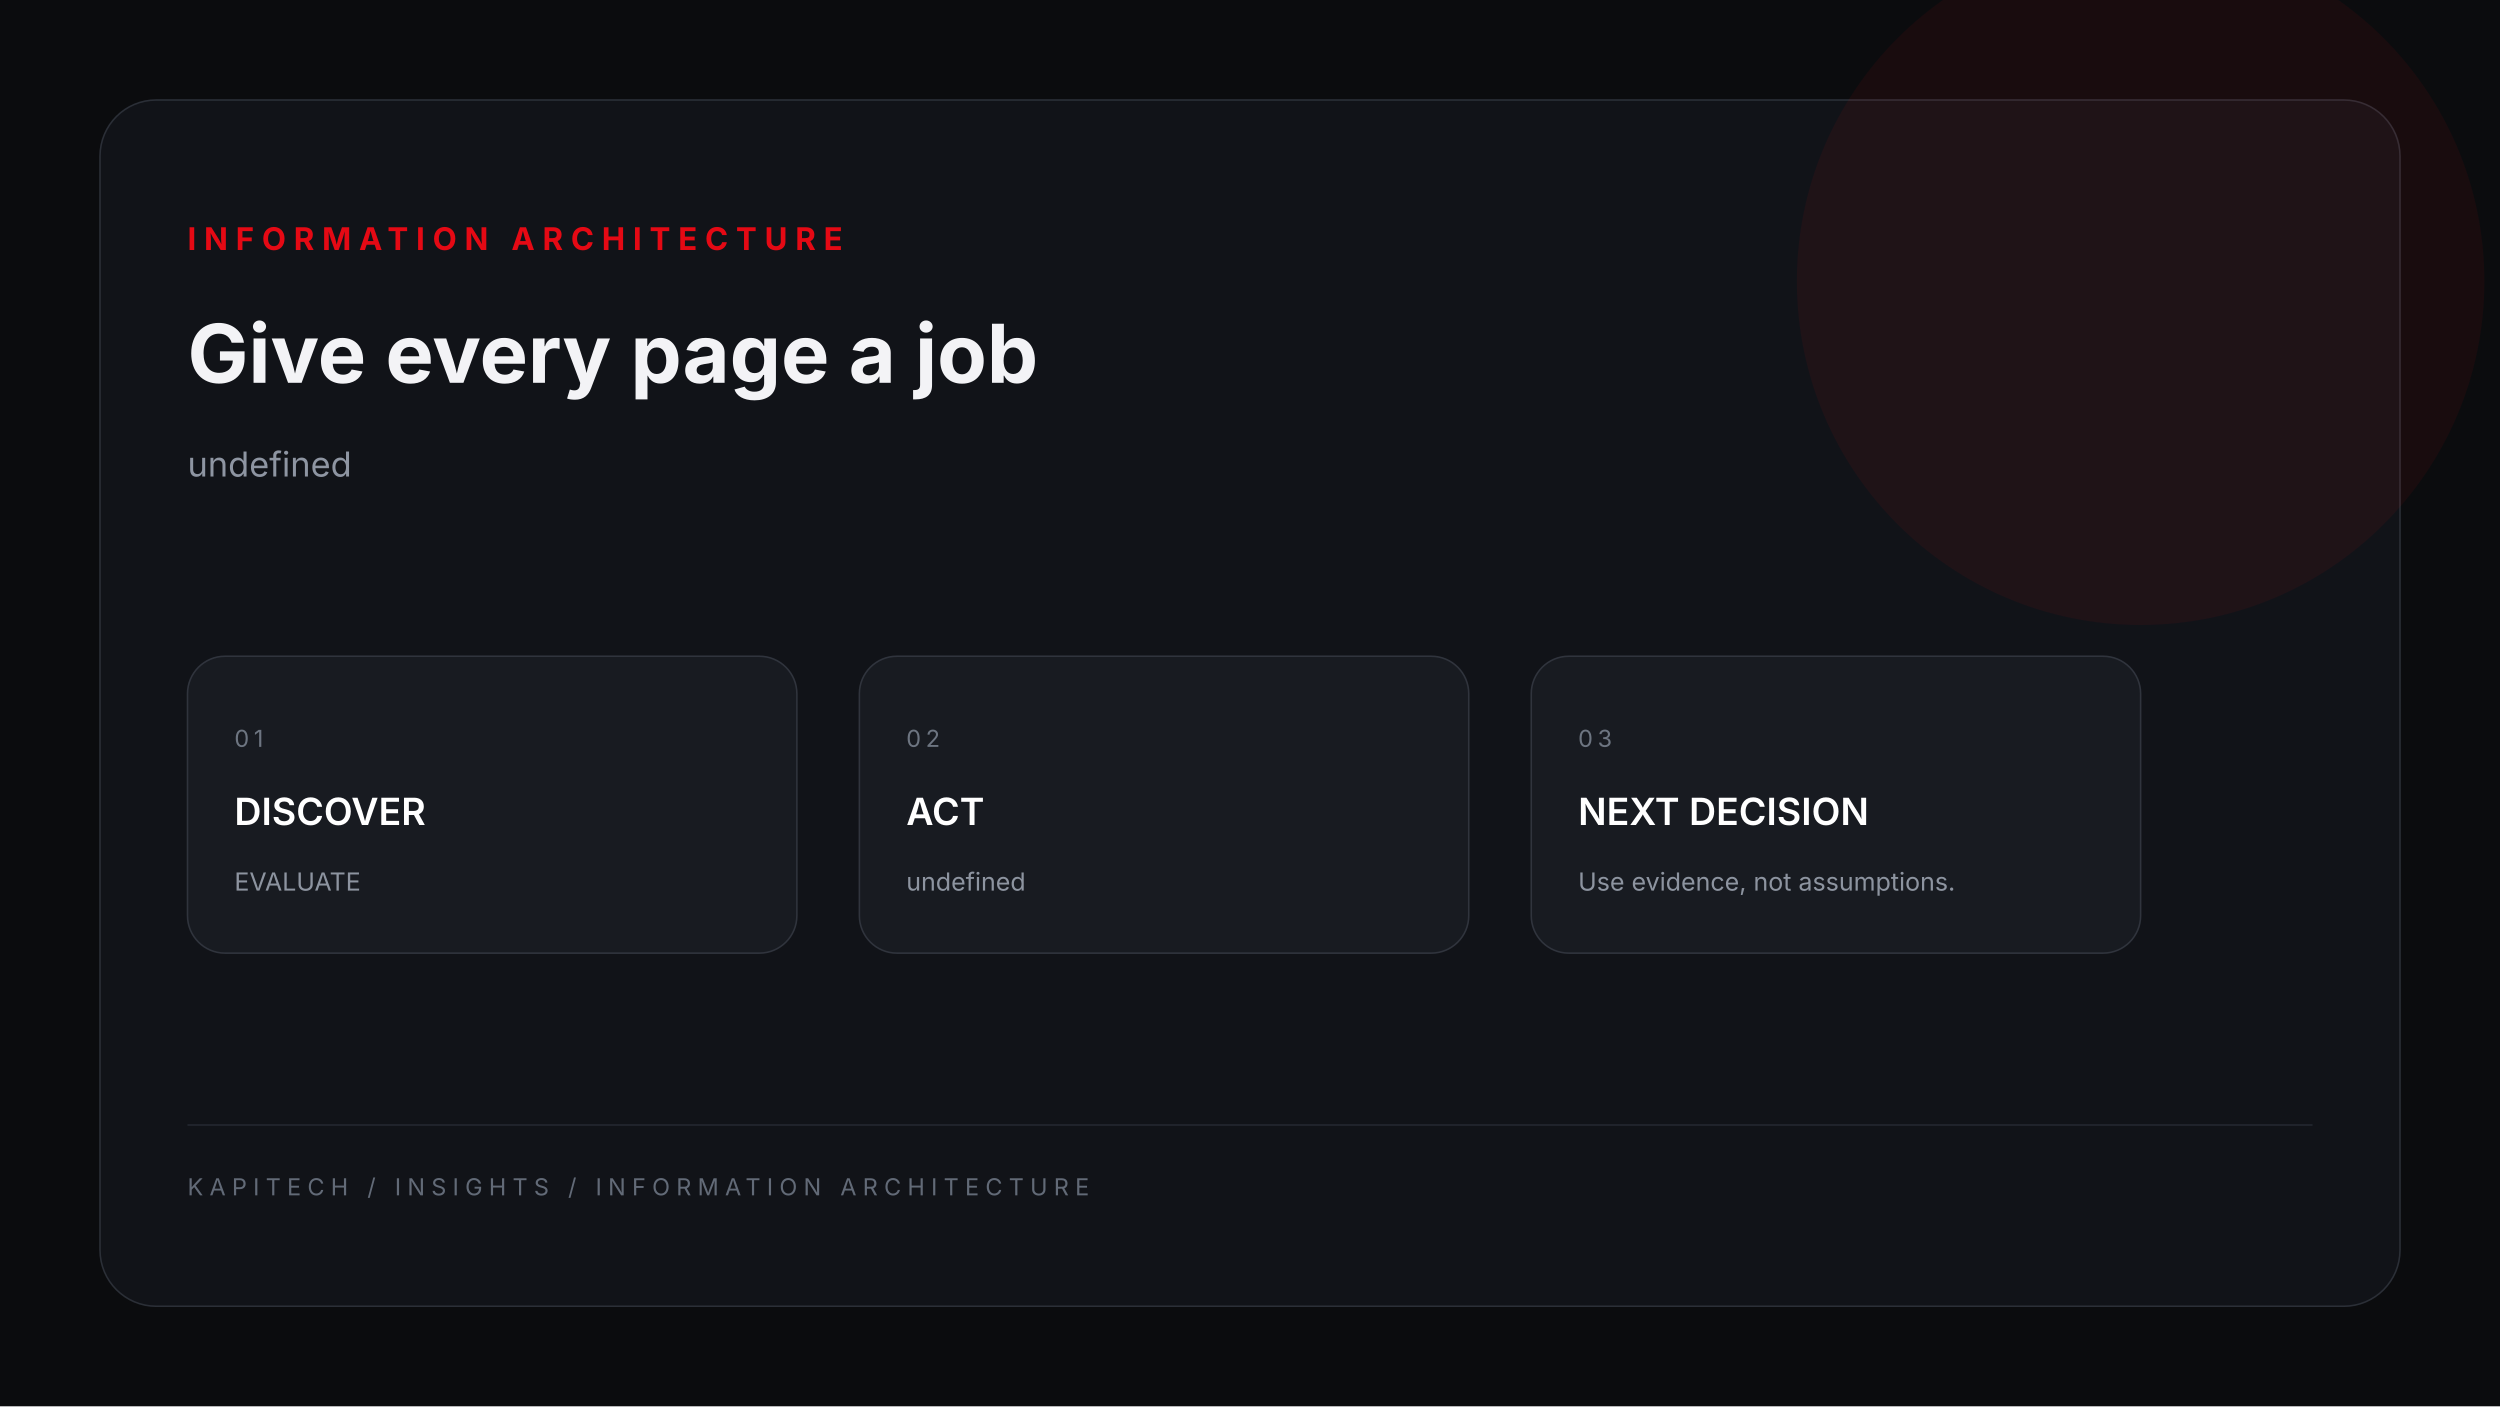
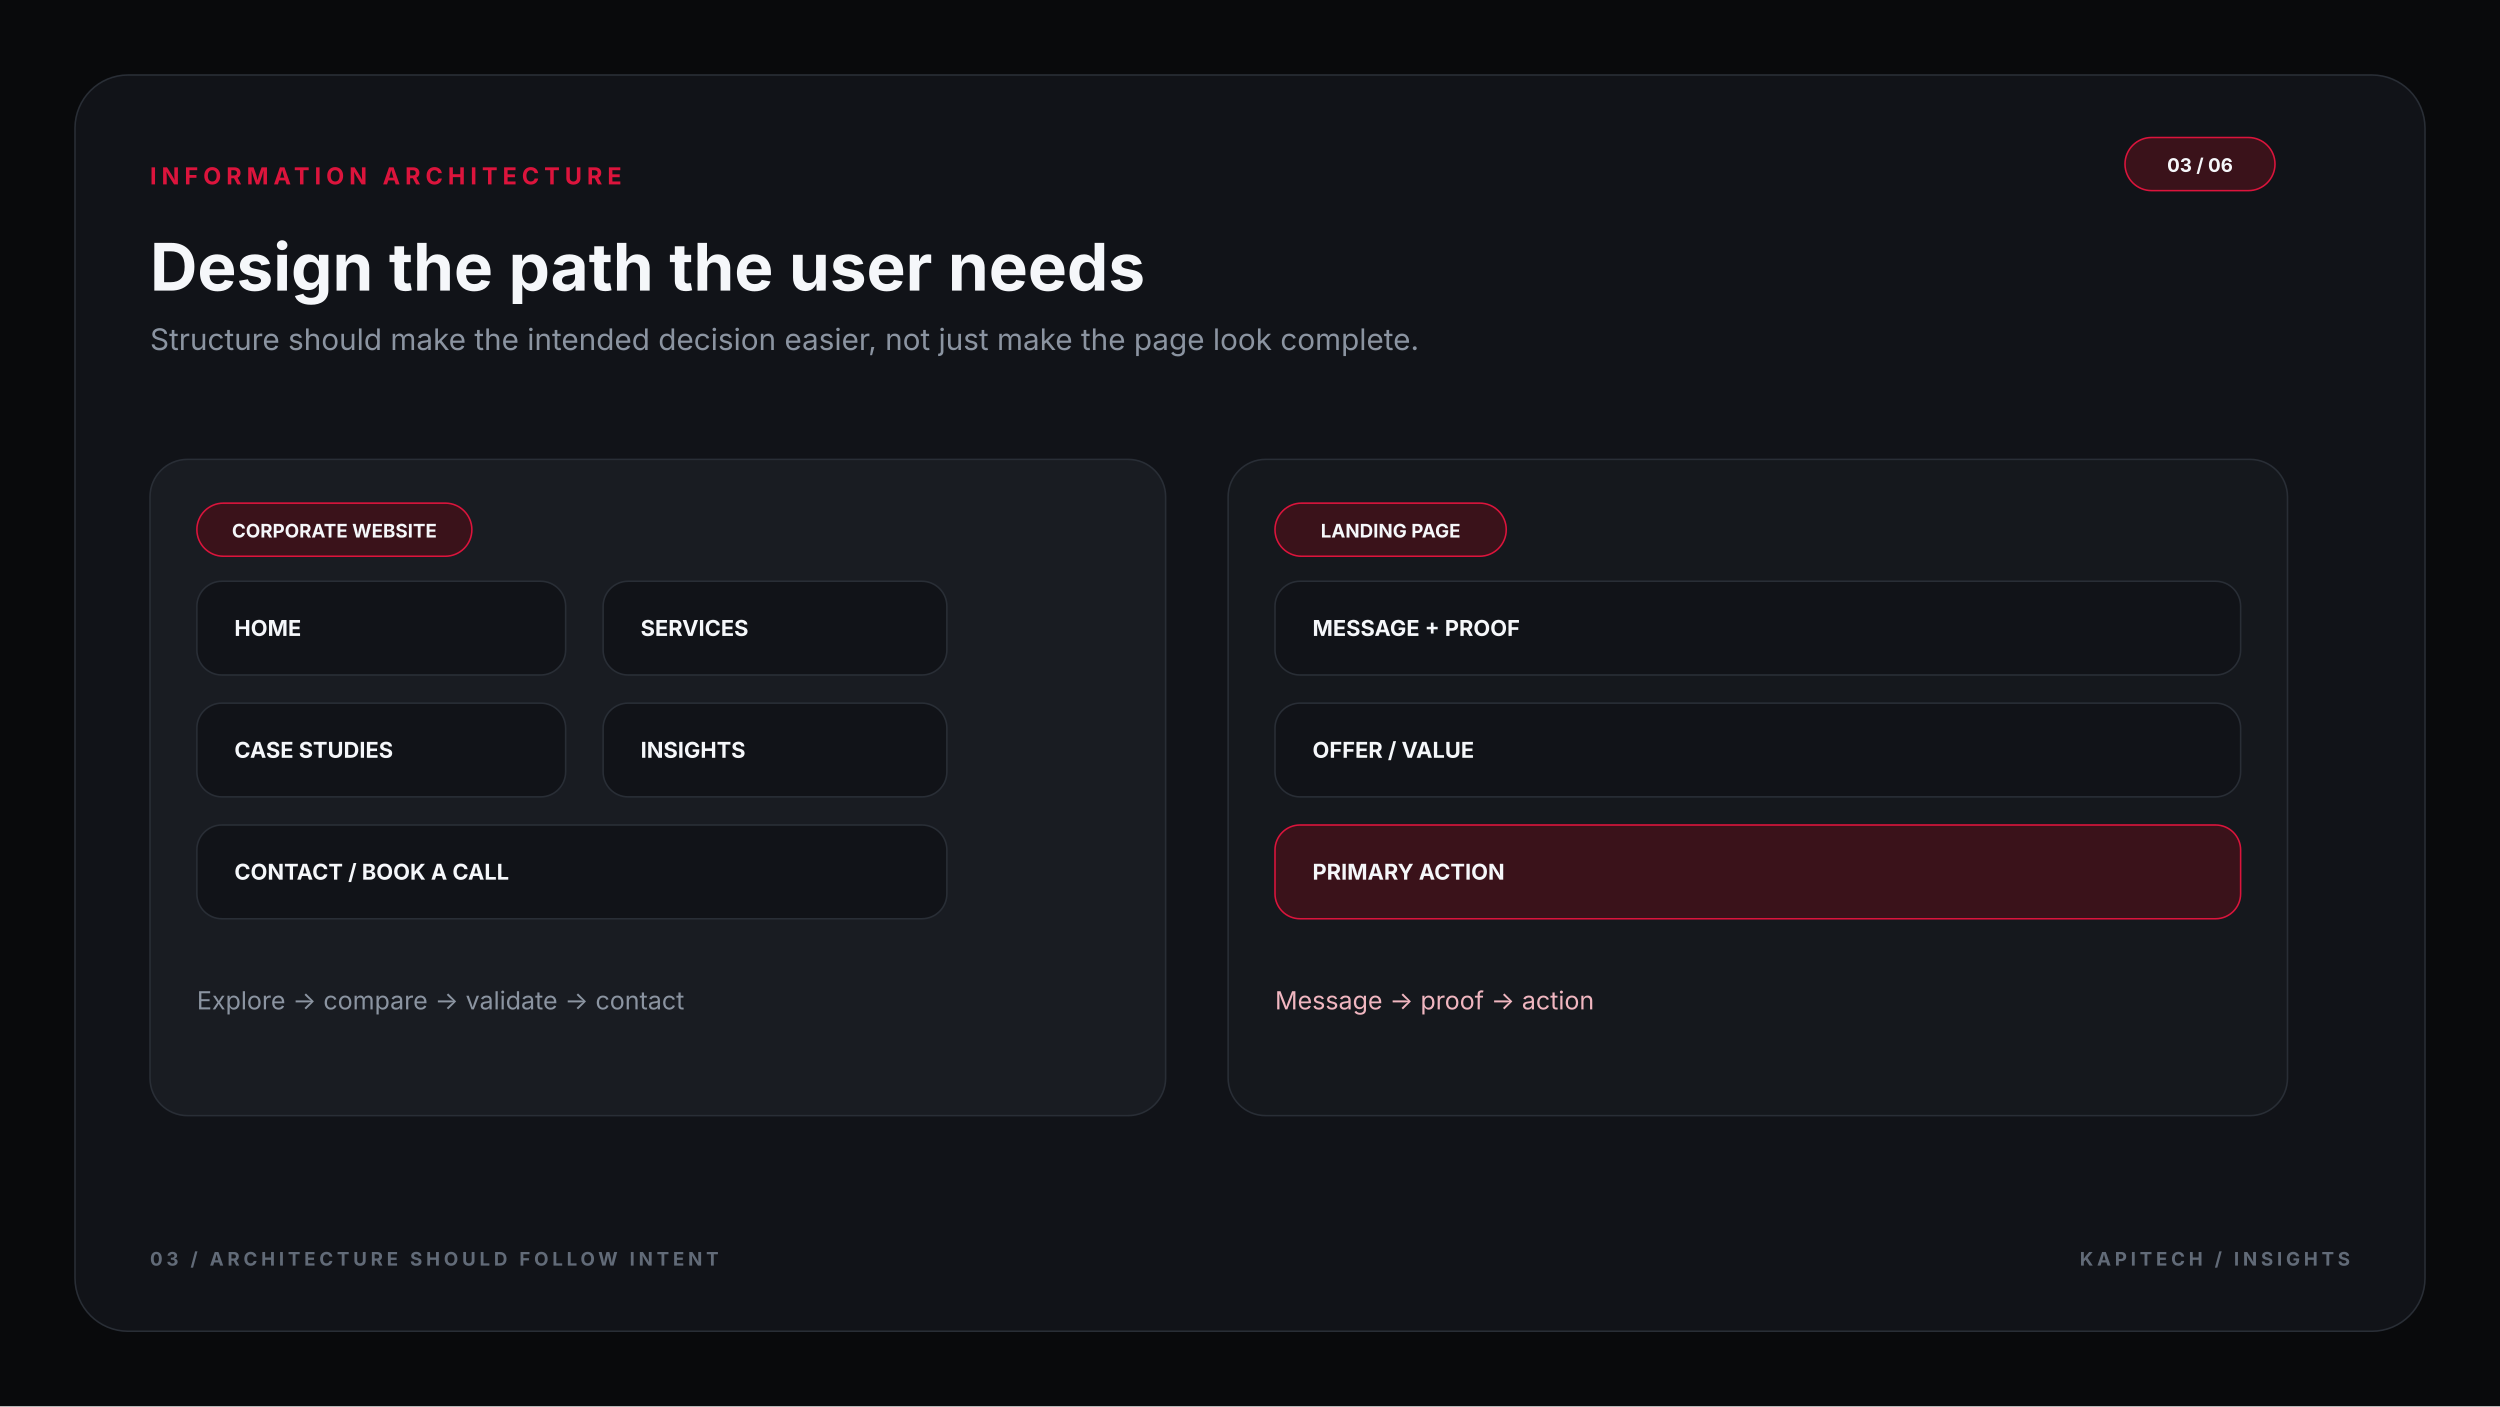
- <svg xmlns="http://www.w3.org/2000/svg" viewBox="0 0 1600 900" role="img">
-   <rect width="1600" height="900" fill="#0B0C0E" />
-   <rect x="64" y="64" width="1472" height="772" rx="36" fill="#111318" stroke="#2B2F37" />
-   <circle cx="1370" cy="180" r="220" fill="#E50914" opacity=".07" />
-   <text x="120" y="160" fill="#E50914" font-family="Inter,Arial,sans-serif" font-size="20" font-weight="700" letter-spacing="5">INFORMATION ARCHITECTURE</text>
-   <text x="120" y="245" fill="#F3F3F6" font-family="Inter,Arial,sans-serif" font-size="52" font-weight="700">Give every page a job</text>
-   <text x="120" y="305" fill="#8E95A2" font-family="Inter,Arial,sans-serif" font-size="22">undefined</text>
-   <g transform="translate(120 420)">
-     <rect width="390" height="190" rx="24" fill="#181B21" stroke="#30343D" />
-     <text x="30" y="58" fill="#6D7581" font-family="Inter,Arial" font-size="15" letter-spacing="3">01</text>
-     <text x="30" y="108" fill="#FFF" font-family="Inter,Arial" font-size="24" font-weight="600">DISCOVER</text>
-     <text x="30" y="150" fill="#8D94A0" font-family="Inter,Arial" font-size="16">EVALUATE</text>
-     <rect x="430" width="390" height="190" rx="24" fill="#181B21" stroke="#30343D" />
-     <text x="460" y="58" fill="#6D7581" font-family="Inter,Arial" font-size="15" letter-spacing="3">02</text>
-     <text x="460" y="108" fill="#FFF" font-family="Inter,Arial" font-size="24" font-weight="600">ACT</text>
-     <text x="460" y="150" fill="#8D94A0" font-family="Inter,Arial" font-size="16">undefined</text>
-     <rect x="860" width="390" height="190" rx="24" fill="#181B21" stroke="#30343D" />
-     <text x="890" y="58" fill="#6D7581" font-family="Inter,Arial" font-size="15" letter-spacing="3">03</text>
-     <text x="890" y="108" fill="#FFF" font-family="Inter,Arial" font-size="24" font-weight="600">NEXT DECISION</text>
-     <text x="890" y="150" fill="#8D94A0" font-family="Inter,Arial" font-size="16">Use evidence, not assumptions.</text>
-   </g>
-   <path d="M120 720H1480" stroke="#242831" />
-   <text x="120" y="765" fill="#626A77" font-family="Inter,Arial" font-size="15" letter-spacing="4">KAPITECH / INSIGHTS / INFORMATION ARCHITECTURE</text>
+ <svg xmlns="http://www.w3.org/2000/svg" viewBox="0 0 1600 900" role="img" aria-labelledby="title desc">
+   <rect width="1600" height="900" fill="#090A0C" />
+   <rect x="48" y="48" width="1504" height="804" rx="34" fill="#111318" stroke="#292E36" />
+   <text x="96" y="118" fill="#DC143C" font-family="Inter,Arial" font-size="15" font-weight="700" letter-spacing="3.2">INFORMATION ARCHITECTURE</text>
+   <text x="96" y="186" fill="#F5F7FA" font-family="Inter,Arial" font-size="42" font-weight="700">Design the path the user needs</text>
+   <text x="96" y="224" fill="#8B94A1" font-family="Inter,Arial" font-size="19">Structure should make the intended decision easier, not just make the page look complete.</text>
+   <rect x="1360" y="88" width="96" height="34" rx="17" fill="#3A121A" stroke="#DC143C" />
+   <text x="1408" y="110" text-anchor="middle" fill="#F5F7FA" font-family="Inter,Arial" font-size="12" font-weight="700">03 / 06</text>
+   <rect x="96" y="294" width="650" height="420" rx="24" fill="#191C22" stroke="#292E36" />
+   <rect x="126" y="322" width="176" height="34" rx="17" fill="#3A121A" stroke="#DC143C" />
+   <text x="214" y="344" text-anchor="middle" fill="#F5F7FA" font-family="Inter,Arial" font-size="12" font-weight="700">CORPORATE WEBSITE</text>
+   <rect x="126" y="372" width="236" height="60" rx="16" fill="#111318" stroke="#292E36" />
+   <text x="150" y="407" fill="#F5F7FA" font-family="Inter,Arial" font-size="14" font-weight="700">HOME</text>
+   <rect x="386" y="372" width="220" height="60" rx="16" fill="#111318" stroke="#292E36" />
+   <text x="410" y="407" fill="#F5F7FA" font-family="Inter,Arial" font-size="14" font-weight="700">SERVICES</text>
+   <rect x="126" y="450" width="236" height="60" rx="16" fill="#111318" stroke="#292E36" />
+   <text x="150" y="485" fill="#F5F7FA" font-family="Inter,Arial" font-size="14" font-weight="700">CASE STUDIES</text>
+   <rect x="386" y="450" width="220" height="60" rx="16" fill="#111318" stroke="#292E36" />
+   <text x="410" y="485" fill="#F5F7FA" font-family="Inter,Arial" font-size="14" font-weight="700">INSIGHTS</text>
+   <rect x="126" y="528" width="480" height="60" rx="16" fill="#111318" stroke="#292E36" />
+   <text x="150" y="563" fill="#F5F7FA" font-family="Inter,Arial" font-size="14" font-weight="700">CONTACT / BOOK A CALL</text>
+   <text x="126" y="646" fill="#8B94A1" font-family="Inter,Arial" font-size="16">Explore → compare → validate → contact</text>
+   <rect x="786" y="294" width="678" height="420" rx="24" fill="#15181D" stroke="#292E36" />
+   <rect x="816" y="322" width="148" height="34" rx="17" fill="#3A121A" stroke="#DC143C" />
+   <text x="890" y="344" text-anchor="middle" fill="#F5F7FA" font-family="Inter,Arial" font-size="12" font-weight="700">LANDING PAGE</text>
+   <rect x="816" y="372" width="618" height="60" rx="16" fill="#111318" stroke="#292E36" />
+   <text x="840" y="407" fill="#F5F7FA" font-family="Inter,Arial" font-size="14" font-weight="700">MESSAGE + PROOF</text>
+   <rect x="816" y="450" width="618" height="60" rx="16" fill="#111318" stroke="#292E36" />
+   <text x="840" y="485" fill="#F5F7FA" font-family="Inter,Arial" font-size="14" font-weight="700">OFFER / VALUE</text>
+   <rect x="816" y="528" width="618" height="60" rx="16" fill="#3A121A" stroke="#DC143C" />
+   <text x="840" y="563" fill="#F5F7FA" font-family="Inter,Arial" font-size="14" font-weight="700">PRIMARY ACTION</text>
+   <text x="816" y="646" fill="#F0B6C0" font-family="Inter,Arial" font-size="16">Message → proof → action</text>
+   <text x="96" y="810" fill="#626B78" font-family="Inter,Arial" font-size="12" font-weight="700" letter-spacing="2.4">03 / ARCHITECTURE SHOULD FOLLOW INTENT</text>
+   <text x="1504" y="810" text-anchor="end" fill="#626B78" font-family="Inter,Arial" font-size="12" font-weight="700" letter-spacing="2.4">KAPITECH / INSIGHTS</text>
</svg>
